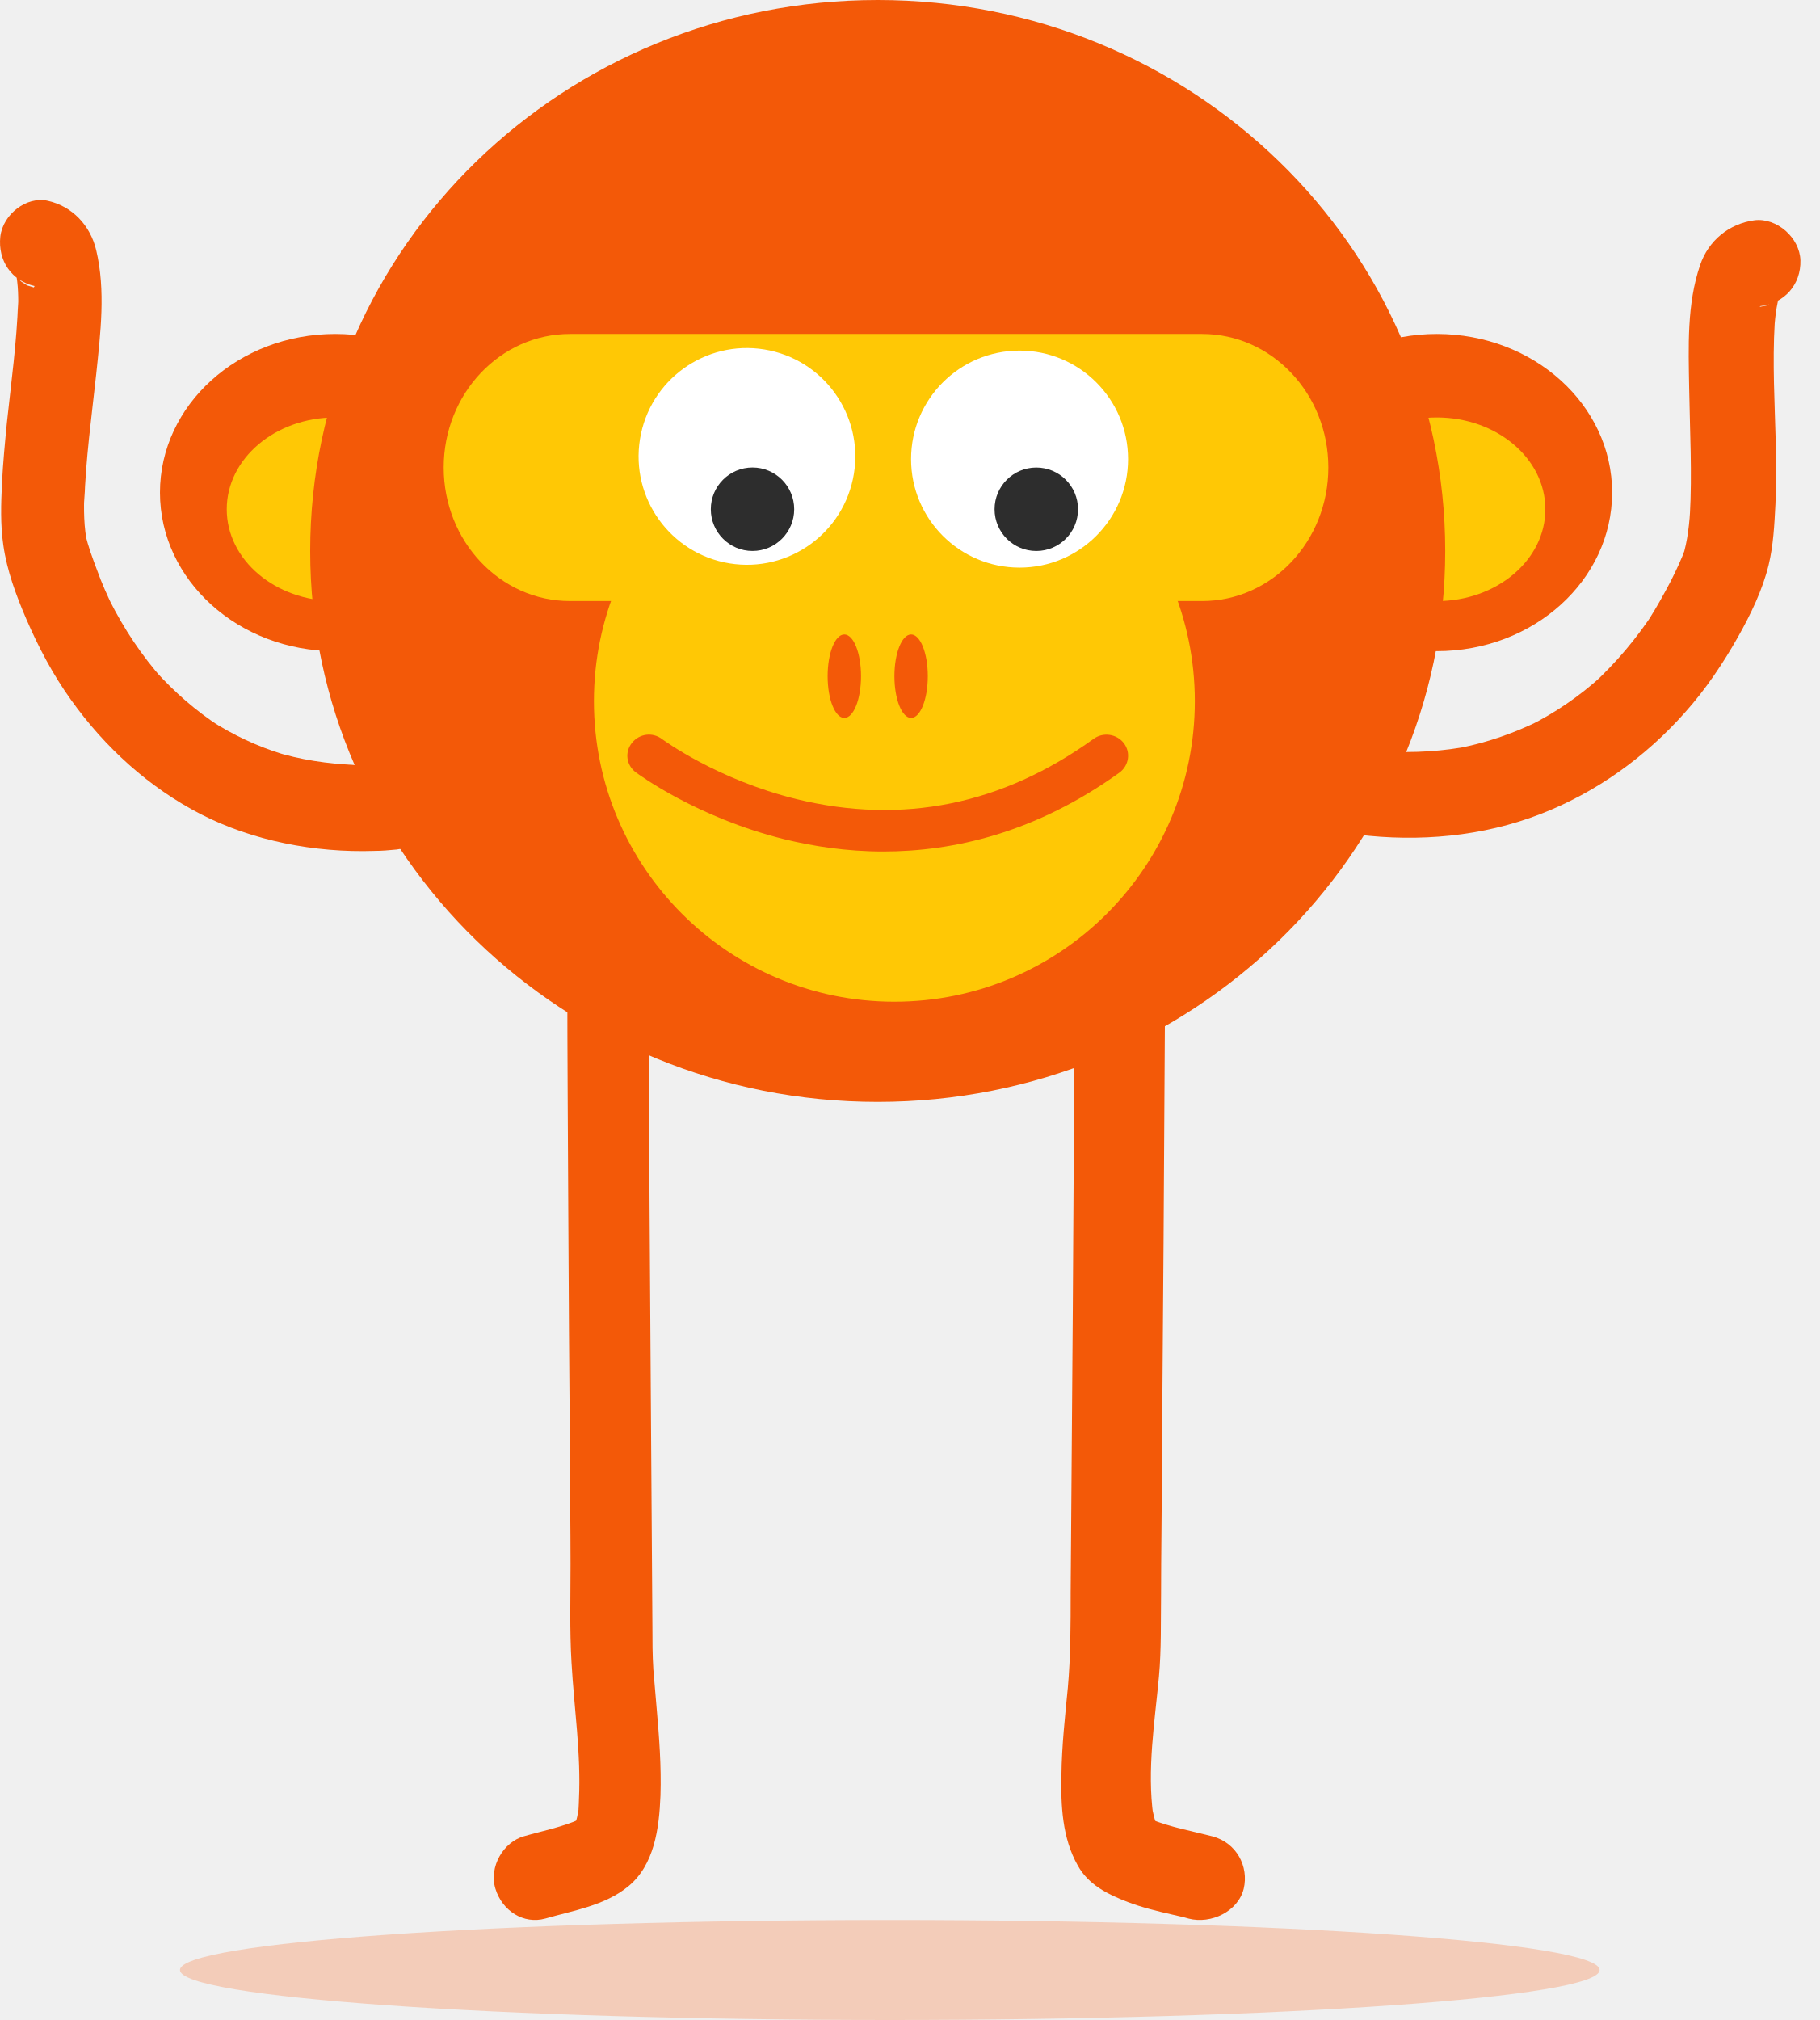
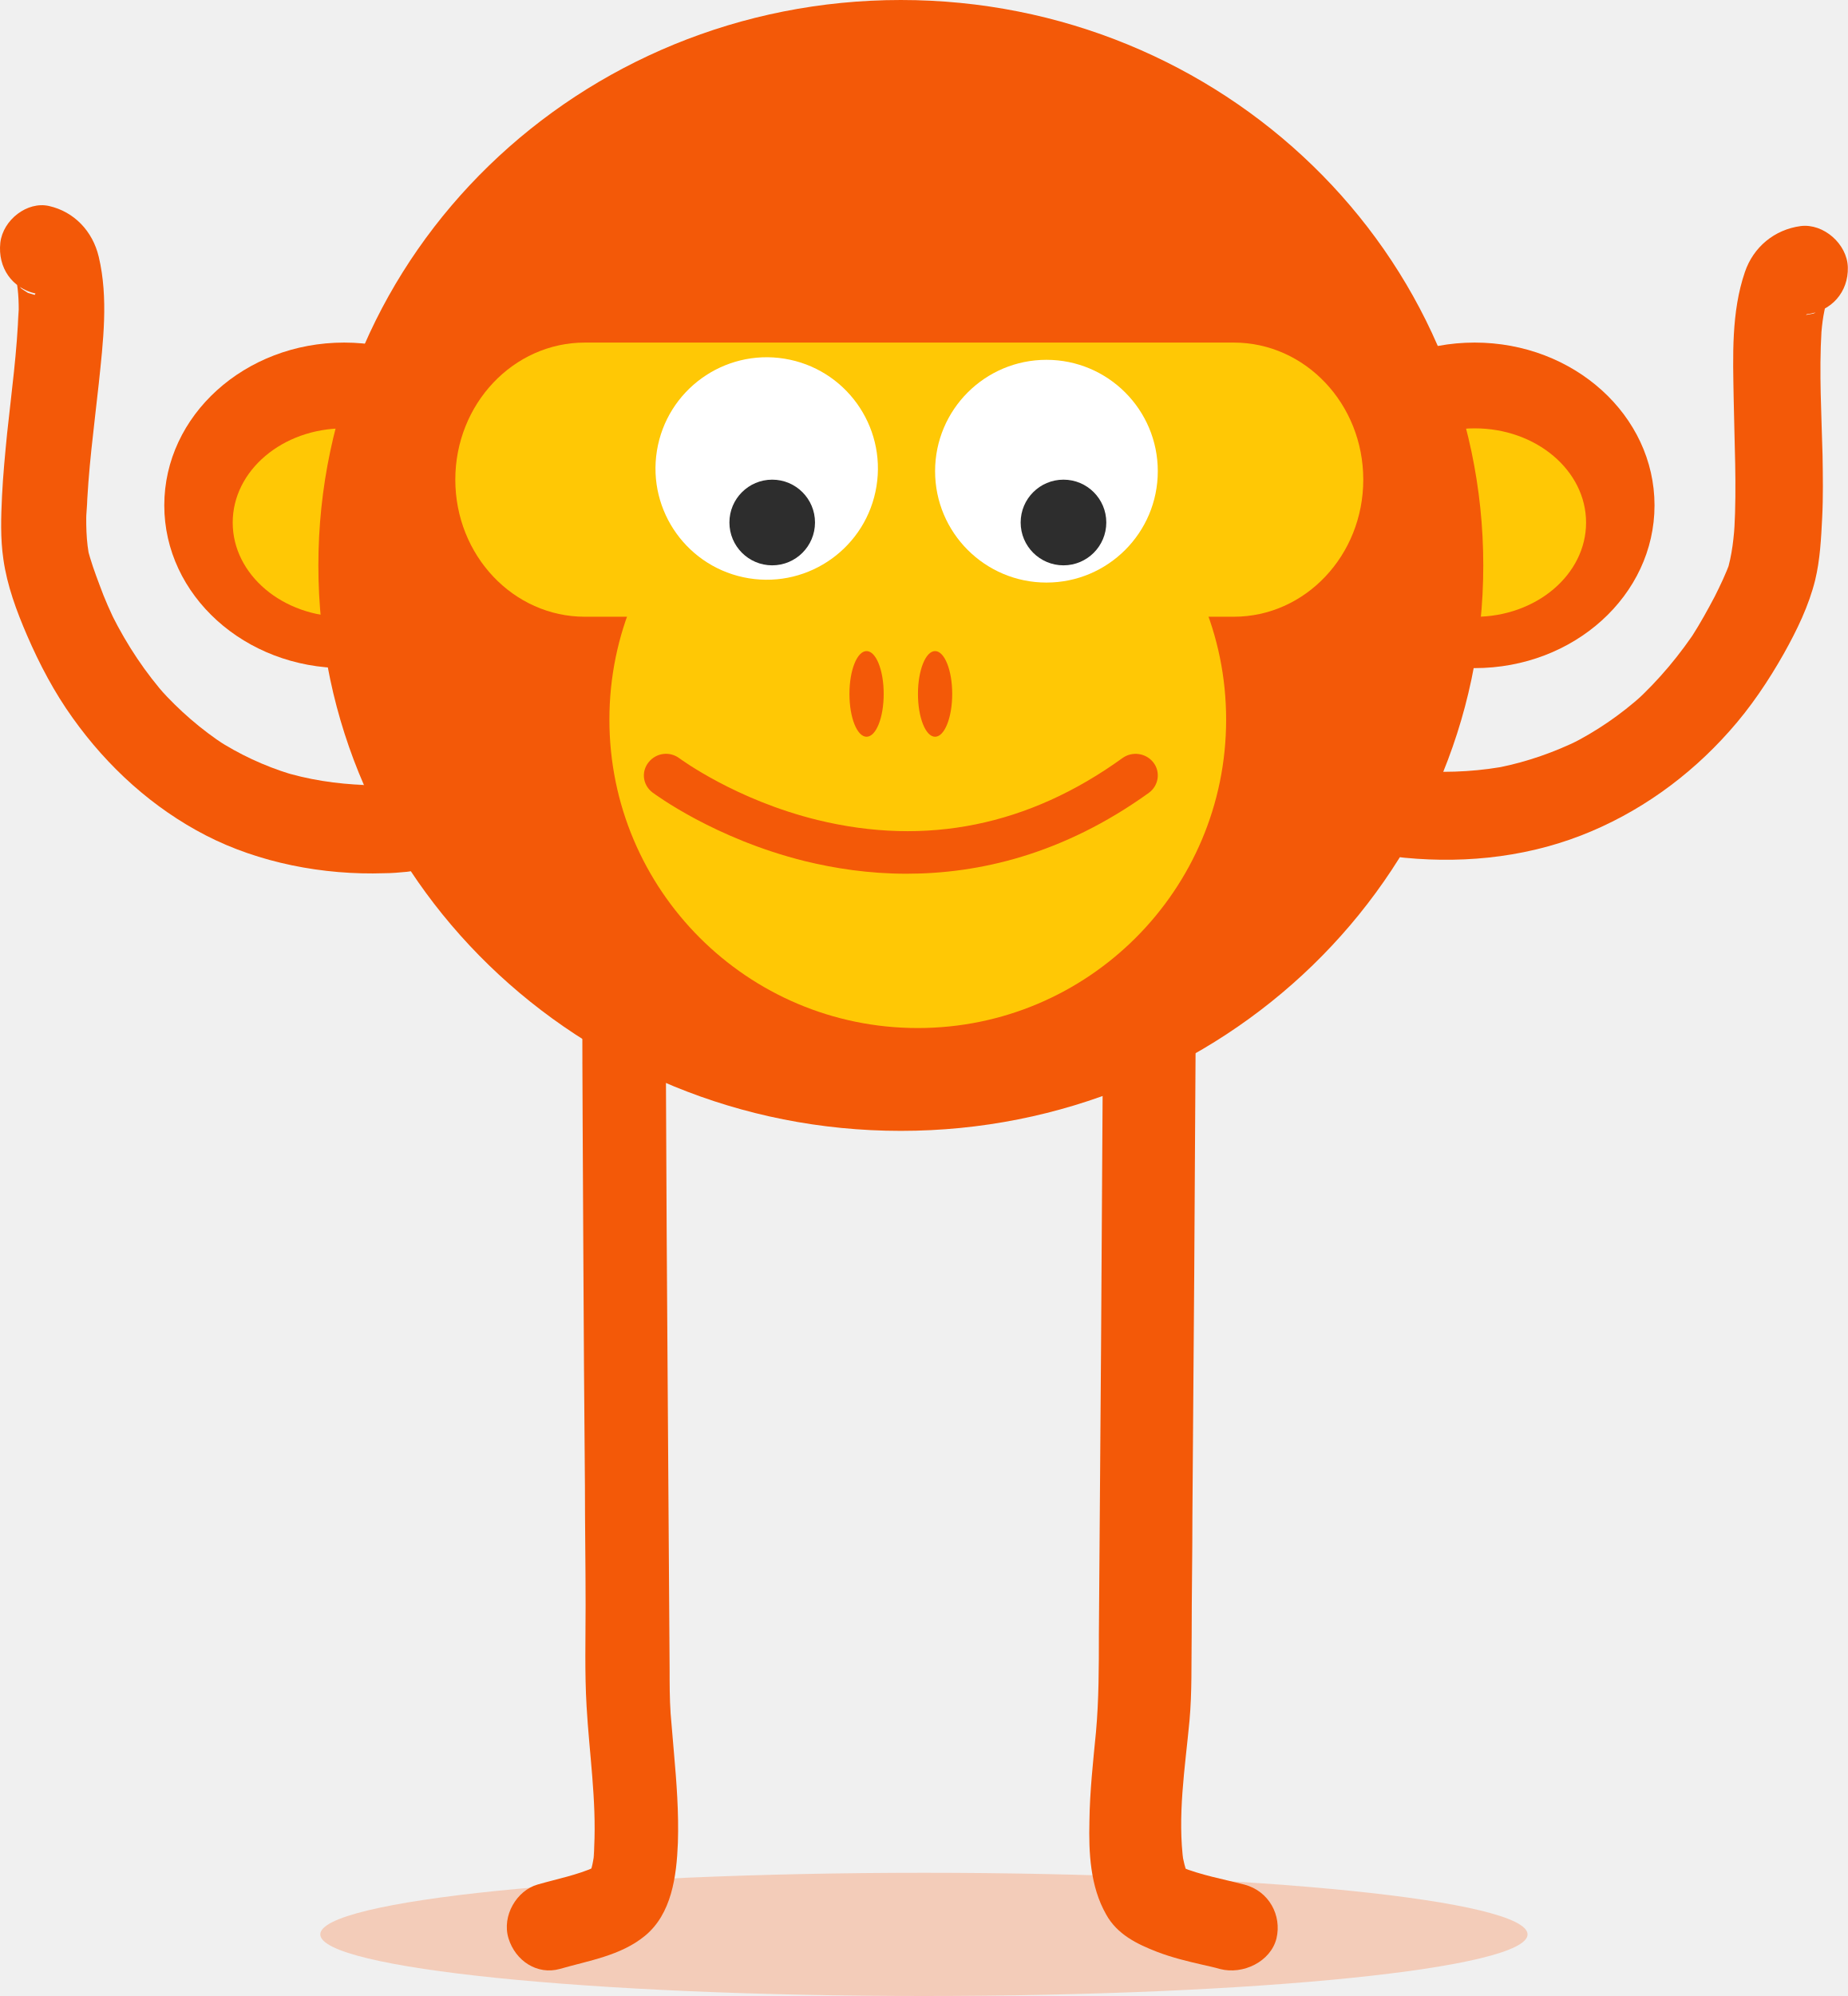
- <svg xmlns="http://www.w3.org/2000/svg" width="91" height="101" viewBox="0 0 91 101" fill="none">
-   <ellipse cx="44.5" cy="98.5" rx="35.5" ry="2.5" fill="#FF5500" fill-opacity="0.23" />
-   <path d="M28.356 37.194C28.356 41.104 28.356 44.997 28.372 48.907C28.372 52.817 28.404 56.71 28.421 60.62C28.437 64.547 28.469 68.456 28.501 72.383C28.501 74.33 28.533 76.259 28.533 78.206C28.533 79.847 28.485 81.506 28.582 83.131C28.711 85.416 29.065 87.684 28.953 89.986C28.953 90.257 28.92 90.528 28.888 90.782C28.904 90.595 28.936 90.409 28.969 90.223C28.92 90.629 28.84 91.052 28.678 91.425C28.743 91.255 28.807 91.086 28.888 90.917C28.823 91.069 28.743 91.222 28.662 91.357C28.775 91.222 28.872 91.069 28.985 90.934C28.92 91.019 28.84 91.086 28.759 91.154C28.888 91.035 29.033 90.934 29.162 90.815C28.969 90.968 28.743 91.069 28.533 91.171C28.695 91.103 28.856 91.035 29.017 90.951C28.114 91.357 27.131 91.543 26.196 91.814C25.18 92.102 24.439 93.337 24.777 94.438C25.116 95.538 26.18 96.232 27.276 95.927C28.678 95.521 30.242 95.284 31.419 94.319C32.724 93.253 32.966 91.425 33.031 89.783C33.079 88.31 32.966 86.838 32.837 85.382C32.789 84.756 32.725 84.113 32.676 83.487C32.628 82.759 32.628 82.031 32.628 81.32C32.596 76.615 32.563 71.892 32.531 67.187C32.499 62.499 32.467 57.793 32.45 53.105C32.434 48.382 32.418 43.677 32.418 38.955V37.194C32.418 36.077 31.483 35.011 30.387 35.062C29.291 35.113 28.356 35.993 28.356 37.194Z" fill="#F35908" />
-   <path d="M53.776 37.212C53.776 41.934 53.776 46.64 53.74 51.362C53.705 56.085 53.687 60.791 53.652 65.496C53.616 70.202 53.581 74.924 53.545 79.63C53.545 81.221 53.545 82.812 53.404 84.386C53.262 85.842 53.102 87.281 53.084 88.737C53.049 90.26 53.12 91.902 53.9 93.273C54.432 94.238 55.389 94.712 56.4 95.101C57.11 95.372 57.872 95.558 58.617 95.727C58.901 95.795 59.167 95.846 59.45 95.931C60.567 96.218 61.915 95.575 62.199 94.441C62.465 93.324 61.844 92.139 60.638 91.817C59.592 91.546 58.528 91.36 57.535 90.954C57.712 91.022 57.89 91.09 58.067 91.174C57.819 91.073 57.588 90.954 57.376 90.819C57.517 90.937 57.677 91.039 57.819 91.157C57.73 91.09 57.642 91.022 57.571 90.937C57.695 91.073 57.801 91.225 57.925 91.36C57.819 91.225 57.73 91.073 57.677 90.92C57.748 91.09 57.819 91.259 57.907 91.428C57.748 91.039 57.659 90.632 57.588 90.226C57.606 90.412 57.642 90.599 57.677 90.785C57.358 88.483 57.748 86.113 57.961 83.828C58.085 82.457 58.049 81.069 58.067 79.681C58.067 77.734 58.103 75.805 58.103 73.858C58.138 69.931 58.156 66.021 58.191 62.094C58.209 58.184 58.244 54.291 58.262 50.38C58.262 46.471 58.298 42.577 58.298 38.667V37.195C58.298 36.077 57.269 35.011 56.063 35.062C54.858 35.113 53.829 35.993 53.829 37.195L53.776 37.212Z" fill="#F35908" />
-   <path d="M87.988 15.359C87.971 15.359 87.936 15.359 87.919 15.359C88.108 15.325 88.279 15.29 88.467 15.256C88.399 15.256 88.33 15.29 88.262 15.325C88.433 15.239 88.604 15.153 88.775 15.068C88.707 15.102 88.638 15.153 88.587 15.188C88.724 15.068 88.878 14.931 89.015 14.794C88.93 14.88 88.861 14.965 88.793 15.068C88.895 14.914 88.998 14.76 89.101 14.606C88.998 14.777 88.912 14.965 88.861 15.153C88.912 14.982 88.981 14.811 89.032 14.623C88.827 15.29 88.758 15.992 88.724 16.677C88.724 16.488 88.741 16.317 88.758 16.129C88.638 18.148 88.758 20.167 88.81 22.169C88.827 23.179 88.844 24.206 88.793 25.215C88.741 26.242 88.69 27.269 88.45 28.261C88.142 29.51 87.56 30.708 86.926 31.837C86.173 33.172 85.3 34.473 84.273 35.619C82.287 37.861 79.821 39.623 77.048 40.701C74.137 41.831 70.97 42.105 67.888 41.728C67.511 41.677 67.135 41.625 66.758 41.557C65.645 41.369 64.789 40.171 65.046 39.041C65.32 37.895 66.381 37.125 67.563 37.33C68.299 37.467 69.052 37.553 69.805 37.604C69.617 37.604 69.446 37.587 69.258 37.57C70.713 37.655 72.185 37.57 73.623 37.279C73.435 37.313 73.264 37.347 73.076 37.382C74.428 37.108 75.746 36.646 76.996 36.03C76.825 36.115 76.654 36.201 76.483 36.286C77.784 35.636 78.982 34.815 80.061 33.84C79.924 33.959 79.77 34.096 79.633 34.233C80.831 33.138 81.876 31.889 82.766 30.52C82.663 30.674 82.561 30.828 82.458 30.982C82.852 30.366 83.211 29.716 83.554 29.065C83.828 28.518 84.101 27.953 84.307 27.371C84.255 27.542 84.187 27.713 84.136 27.902C84.41 27.046 84.495 26.139 84.547 25.249C84.547 25.438 84.529 25.609 84.512 25.797C84.632 23.658 84.512 21.519 84.478 19.38C84.444 17.344 84.358 15.205 85.026 13.254C85.437 12.039 86.464 11.184 87.748 11.012C88.861 10.876 90.008 11.885 90.042 13.014C90.077 14.229 89.238 15.171 88.039 15.307L87.988 15.359Z" fill="#F35908" />
-   <path d="M1.68 14.388C1.697 14.388 1.73 14.388 1.746 14.388C1.581 14.336 1.4 14.285 1.235 14.233C1.301 14.251 1.367 14.285 1.433 14.319C1.268 14.216 1.12 14.113 0.955 14.01C1.021 14.044 1.071 14.096 1.12 14.147C0.988 14.01 0.873 13.872 0.741 13.718C0.823 13.803 0.873 13.907 0.939 14.01C0.856 13.838 0.774 13.683 0.691 13.511C0.774 13.683 0.84 13.889 0.889 14.079C0.856 13.907 0.807 13.718 0.774 13.546C0.922 14.233 0.922 14.938 0.906 15.626C0.906 15.437 0.906 15.265 0.906 15.076C0.84 17.104 0.56 19.115 0.345 21.127C0.246 22.141 0.148 23.155 0.098 24.169C0.049 25.201 0.016 26.232 0.164 27.246C0.345 28.535 0.807 29.773 1.318 30.959C1.928 32.369 2.653 33.744 3.543 34.982C5.257 37.388 7.465 39.382 10.036 40.706C12.607 42.03 15.739 42.648 18.738 42.545C19.101 42.545 19.464 42.511 19.826 42.477C20.914 42.373 21.837 41.256 21.689 40.121C21.524 38.953 20.584 38.076 19.431 38.179C18.706 38.248 17.98 38.265 17.272 38.248C17.453 38.248 17.618 38.248 17.799 38.248C16.398 38.196 14.997 37.99 13.646 37.56C13.81 37.612 13.992 37.663 14.157 37.715C12.871 37.32 11.652 36.752 10.514 36.013C10.679 36.116 10.827 36.219 10.992 36.322C9.806 35.549 8.734 34.621 7.778 33.555C7.91 33.692 8.026 33.83 8.157 33.985C7.086 32.781 6.196 31.441 5.471 29.997C5.553 30.169 5.636 30.323 5.718 30.495C5.389 29.842 5.092 29.171 4.845 28.484C4.63 27.917 4.416 27.332 4.268 26.73C4.301 26.902 4.35 27.091 4.383 27.263C4.185 26.387 4.185 25.458 4.218 24.564C4.218 24.754 4.218 24.925 4.218 25.115C4.284 22.966 4.581 20.834 4.812 18.703C5.026 16.657 5.29 14.525 4.812 12.514C4.515 11.259 3.609 10.314 2.389 10.039C1.334 9.798 0.148 10.709 0.016 11.827C-0.116 13.047 0.593 14.044 1.73 14.302L1.68 14.388Z" fill="#F35908" />
-   <path d="M71.859 32.558C76.7 32.558 80.625 29.007 80.625 24.627C80.625 20.247 76.7 16.697 71.859 16.697C67.019 16.697 63.094 20.247 63.094 24.627C63.094 29.007 67.019 32.558 71.859 32.558Z" fill="#F35908" />
-   <path d="M71.86 30.055C74.857 30.055 77.286 27.999 77.286 25.463C77.286 22.928 74.857 20.872 71.86 20.872C68.863 20.872 66.434 22.928 66.434 25.463C66.434 27.999 68.863 30.055 71.86 30.055Z" fill="#FFC805" />
-   <path d="M16.765 32.558C21.606 32.558 25.53 29.007 25.53 24.627C25.53 20.247 21.606 16.697 16.765 16.697C11.924 16.697 8 20.247 8 24.627C8 29.007 11.924 32.558 16.765 32.558Z" fill="#F35908" />
-   <path d="M16.766 30.055C19.763 30.055 22.192 27.999 22.192 25.463C22.192 22.928 19.763 20.872 16.766 20.872C13.769 20.872 11.34 22.928 11.34 25.463C11.34 27.999 13.769 30.055 16.766 30.055Z" fill="#FFC805" />
-   <path d="M43.895 55.096C59.571 55.096 72.278 42.762 72.278 27.548C72.278 12.334 59.571 0 43.895 0C28.22 0 15.513 12.334 15.513 27.548C15.513 42.762 28.22 55.096 43.895 55.096Z" fill="#F35908" />
-   <path d="M44.729 50.086C53.028 50.086 59.755 43.359 59.755 35.06C59.755 26.762 53.028 20.034 44.729 20.034C36.43 20.034 29.703 26.762 29.703 35.06C29.703 43.359 36.43 50.086 44.729 50.086Z" fill="#FFC805" />
-   <path d="M60.12 16.697H28.504C25.017 16.697 22.19 19.687 22.19 23.375C22.19 27.063 25.017 30.053 28.504 30.053H60.12C63.607 30.053 66.433 27.063 66.433 23.375C66.433 19.687 63.607 16.697 60.12 16.697Z" fill="#FFC805" />
-   <path d="M42.705 23.687C43.184 20.733 41.176 17.95 38.222 17.472C35.268 16.993 32.485 19 32.007 21.954C31.528 24.909 33.535 27.692 36.489 28.17C39.444 28.649 42.227 26.642 42.705 23.687Z" fill="white" />
-   <path d="M37.634 27.549C38.785 27.549 39.719 26.614 39.719 25.462C39.719 24.309 38.785 23.375 37.634 23.375C36.482 23.375 35.549 24.309 35.549 25.462C35.549 26.614 36.482 27.549 37.634 27.549Z" fill="#2D2D2D" />
-   <path d="M50.99 28.382C53.987 28.382 56.416 25.953 56.416 22.956C56.416 19.959 53.987 17.53 50.99 17.53C47.994 17.53 45.564 19.959 45.564 22.956C45.564 25.953 47.994 28.382 50.99 28.382Z" fill="white" />
-   <path d="M51.827 27.55C52.979 27.55 53.913 26.616 53.913 25.463C53.913 24.311 52.979 23.377 51.827 23.377C50.674 23.377 49.74 24.311 49.74 25.463C49.74 26.616 50.674 27.55 51.827 27.55Z" fill="#2D2D2D" />
-   <path d="M42.226 35.896C41.765 35.896 41.391 34.969 41.391 33.809C41.391 32.65 41.765 31.723 42.226 31.723C42.687 31.723 43.061 32.65 43.061 33.809C43.061 34.969 42.687 35.896 42.226 35.896Z" fill="#F35908" />
-   <path d="M45.566 35.896C46.027 35.896 46.401 34.962 46.401 33.809C46.401 32.657 46.027 31.723 45.566 31.723C45.105 31.723 44.731 32.657 44.731 33.809C44.731 34.962 45.105 35.896 45.566 35.896Z" fill="#F35908" />
-   <path d="M44.169 42.575C42.319 42.575 40.655 42.309 39.229 41.962C34.816 40.868 31.913 38.698 31.794 38.615C31.319 38.251 31.234 37.605 31.607 37.141C31.981 36.677 32.643 36.594 33.118 36.959C33.169 36.992 35.851 38.98 39.84 39.957C45.136 41.249 50.127 40.239 54.694 36.942C55.169 36.594 55.848 36.693 56.204 37.157C56.561 37.621 56.459 38.284 55.984 38.632C51.791 41.647 47.683 42.575 44.169 42.575Z" fill="#F35908" />
+ <svg xmlns="http://www.w3.org/2000/svg" width="75" height="81" viewBox="0 0 75 81" fill="none">
+   <ellipse cx="37.5" cy="78.5" rx="24.5" ry="2.5" fill="#FF5500" fill-opacity="0.23" />
+   <path d="M23.62 30.981C23.62 34.238 23.62 37.48 23.634 40.737C23.634 43.994 23.66 47.236 23.674 50.493C23.687 53.764 23.714 57.02 23.741 60.291C23.741 61.913 23.768 63.52 23.768 65.141C23.768 66.509 23.728 67.89 23.808 69.244C23.916 71.147 24.211 73.036 24.117 74.954C24.117 75.179 24.09 75.405 24.063 75.616C24.077 75.461 24.104 75.306 24.13 75.151C24.09 75.489 24.023 75.842 23.889 76.152C23.942 76.011 23.996 75.87 24.063 75.729C24.01 75.856 23.942 75.983 23.875 76.096C23.969 75.983 24.05 75.856 24.144 75.743C24.09 75.814 24.023 75.87 23.956 75.926C24.063 75.828 24.184 75.743 24.291 75.644C24.13 75.771 23.942 75.856 23.768 75.94C23.902 75.884 24.036 75.828 24.171 75.757C23.419 76.096 22.6 76.251 21.821 76.476C20.975 76.716 20.358 77.745 20.639 78.661C20.921 79.578 21.808 80.156 22.721 79.902C23.889 79.564 25.191 79.366 26.171 78.563C27.259 77.674 27.46 76.152 27.514 74.784C27.554 73.558 27.46 72.331 27.353 71.119C27.313 70.597 27.259 70.061 27.219 69.54C27.178 68.933 27.178 68.327 27.178 67.735C27.151 63.816 27.125 59.883 27.098 55.963C27.071 52.058 27.044 48.139 27.031 44.233C27.017 40.3 27.004 36.381 27.004 32.447V30.981C27.004 30.05 26.225 29.162 25.312 29.205C24.399 29.247 23.62 29.98 23.62 30.981Z" fill="#F35908" />
+   <path d="M44.793 30.995C44.793 34.929 44.793 38.848 44.763 42.782C44.734 46.716 44.719 50.635 44.69 54.555C44.66 58.474 44.63 62.408 44.601 66.328C44.601 67.653 44.601 68.978 44.483 70.289C44.365 71.502 44.232 72.7 44.217 73.913C44.187 75.182 44.246 76.549 44.896 77.691C45.339 78.495 46.137 78.89 46.979 79.214C47.57 79.44 48.205 79.595 48.825 79.736C49.062 79.792 49.283 79.835 49.519 79.905C50.45 80.145 51.572 79.609 51.809 78.664C52.03 77.734 51.513 76.747 50.509 76.479C49.638 76.253 48.751 76.098 47.924 75.76C48.072 75.816 48.22 75.873 48.367 75.943C48.16 75.859 47.968 75.76 47.791 75.647C47.909 75.746 48.042 75.83 48.16 75.929C48.087 75.873 48.013 75.816 47.954 75.746C48.057 75.859 48.146 75.985 48.249 76.098C48.16 75.985 48.087 75.859 48.042 75.732C48.101 75.873 48.16 76.014 48.234 76.155C48.101 75.83 48.028 75.492 47.968 75.154C47.983 75.309 48.013 75.464 48.042 75.619C47.776 73.701 48.101 71.728 48.279 69.824C48.382 68.682 48.352 67.526 48.367 66.37C48.367 64.748 48.397 63.141 48.397 61.52C48.426 58.249 48.441 54.992 48.471 51.721C48.485 48.464 48.515 45.221 48.53 41.964C48.53 38.707 48.559 35.465 48.559 32.208V30.981C48.559 30.05 47.703 29.162 46.698 29.205C45.694 29.247 44.837 29.98 44.837 30.981L44.793 30.995Z" fill="#F35908" />
+   <path d="M73.288 12.794C73.274 12.794 73.245 12.794 73.231 12.794C73.388 12.766 73.531 12.737 73.687 12.709C73.63 12.709 73.573 12.737 73.516 12.766C73.659 12.694 73.801 12.623 73.944 12.552C73.887 12.58 73.83 12.623 73.787 12.652C73.901 12.552 74.03 12.438 74.144 12.324C74.072 12.395 74.015 12.466 73.958 12.552C74.044 12.424 74.129 12.295 74.215 12.167C74.129 12.31 74.058 12.466 74.015 12.623C74.058 12.481 74.115 12.338 74.158 12.181C73.987 12.737 73.93 13.322 73.901 13.892C73.901 13.735 73.915 13.592 73.93 13.436C73.83 15.117 73.93 16.799 73.973 18.467C73.987 19.308 74.001 20.163 73.958 21.004C73.915 21.859 73.873 22.714 73.673 23.541C73.416 24.582 72.931 25.579 72.404 26.52C71.776 27.632 71.049 28.715 70.194 29.67C68.539 31.537 66.486 33.005 64.175 33.903C61.751 34.844 59.113 35.072 56.546 34.758C56.232 34.716 55.919 34.673 55.605 34.616C54.678 34.459 53.965 33.461 54.179 32.521C54.407 31.566 55.291 30.924 56.275 31.095C56.888 31.209 57.516 31.281 58.143 31.323C57.986 31.323 57.844 31.309 57.687 31.295C58.899 31.366 60.126 31.295 61.323 31.052C61.166 31.081 61.024 31.11 60.867 31.138C61.994 30.91 63.092 30.525 64.133 30.012C63.99 30.083 63.847 30.155 63.705 30.226C64.789 29.684 65.787 29 66.685 28.188C66.571 28.287 66.443 28.401 66.329 28.515C67.327 27.603 68.197 26.563 68.939 25.422C68.853 25.551 68.767 25.679 68.682 25.807C69.01 25.294 69.309 24.753 69.595 24.211C69.823 23.755 70.051 23.285 70.222 22.8C70.179 22.942 70.122 23.085 70.079 23.242C70.308 22.529 70.379 21.774 70.422 21.033C70.422 21.189 70.407 21.332 70.393 21.489C70.493 19.707 70.393 17.925 70.365 16.144C70.336 14.448 70.265 12.666 70.821 11.041C71.163 10.029 72.019 9.316 73.088 9.174C74.015 9.06 74.971 9.901 74.999 10.842C75.028 11.854 74.329 12.637 73.331 12.752L73.288 12.794Z" fill="#F35908" />
+   <path d="M1.4 11.982C1.413 11.982 1.441 11.982 1.455 11.982C1.317 11.94 1.166 11.897 1.029 11.854C1.084 11.868 1.139 11.897 1.194 11.925C1.056 11.839 0.933 11.753 0.796 11.668C0.85 11.696 0.892 11.739 0.933 11.782C0.823 11.668 0.727 11.553 0.617 11.424C0.686 11.496 0.727 11.582 0.782 11.668C0.713 11.524 0.645 11.396 0.576 11.252C0.645 11.396 0.699 11.567 0.741 11.725C0.713 11.582 0.672 11.424 0.645 11.281C0.768 11.854 0.768 12.441 0.754 13.014C0.754 12.856 0.754 12.713 0.754 12.555C0.699 14.245 0.466 15.92 0.288 17.595C0.205 18.44 0.123 19.285 0.082 20.13C0.041 20.989 0.013 21.848 0.137 22.693C0.288 23.767 0.672 24.797 1.098 25.785C1.606 26.96 2.21 28.105 2.951 29.136C4.379 31.141 6.218 32.801 8.36 33.904C10.501 35.007 13.11 35.522 15.608 35.436C15.91 35.436 16.212 35.407 16.514 35.379C17.42 35.293 18.189 34.362 18.065 33.417C17.928 32.444 17.145 31.713 16.184 31.799C15.581 31.857 14.976 31.871 14.386 31.857C14.537 31.857 14.674 31.857 14.825 31.857C13.659 31.814 12.492 31.642 11.366 31.284C11.503 31.327 11.654 31.37 11.792 31.413C10.721 31.083 9.705 30.611 8.758 29.995C8.895 30.081 9.019 30.167 9.156 30.253C8.167 29.608 7.275 28.835 6.479 27.948C6.589 28.062 6.685 28.177 6.795 28.305C5.902 27.303 5.161 26.186 4.557 24.984C4.626 25.127 4.694 25.256 4.763 25.399C4.488 24.855 4.241 24.296 4.035 23.724C3.857 23.251 3.678 22.764 3.555 22.263C3.582 22.406 3.624 22.564 3.651 22.707C3.486 21.977 3.486 21.204 3.514 20.459C3.514 20.616 3.514 20.76 3.514 20.917C3.569 19.127 3.816 17.352 4.008 15.576C4.186 13.873 4.406 12.097 4.008 10.422C3.761 9.377 3.006 8.589 1.99 8.36C1.111 8.159 0.123 8.918 0.013 9.849C-0.097 10.866 0.494 11.696 1.441 11.911L1.4 11.982Z" fill="#F35908" />
+   <path d="M59.852 27.113C63.884 27.113 67.153 24.156 67.153 20.508C67.153 16.86 63.884 13.902 59.852 13.902C55.819 13.902 52.551 16.86 52.551 20.508C52.551 24.156 55.819 27.113 59.852 27.113Z" fill="#F35908" />
+   <path d="M59.855 25.031C62.352 25.031 64.375 23.319 64.375 21.207C64.375 19.095 62.352 17.383 59.855 17.383C57.359 17.383 55.336 19.095 55.336 21.207C55.336 23.319 57.359 25.031 59.855 25.031Z" fill="#FFC805" />
+   <path d="M13.969 27.113C18.001 27.113 21.27 24.156 21.27 20.508C21.27 16.86 18.001 13.902 13.969 13.902C9.937 13.902 6.668 16.86 6.668 20.508C6.668 24.156 9.937 27.113 13.969 27.113Z" fill="#F35908" />
+   <path d="M13.965 25.031C16.461 25.031 18.485 23.319 18.485 21.207C18.485 19.095 16.461 17.383 13.965 17.383C11.469 17.383 9.445 19.095 9.445 21.207C9.445 23.319 11.469 25.031 13.965 25.031Z" fill="#FFC805" />
+   <path d="M36.563 45.892C49.619 45.892 60.203 35.618 60.203 22.946C60.203 10.273 49.619 0 36.563 0C23.506 0 12.922 10.273 12.922 22.946C12.922 35.618 23.506 45.892 36.563 45.892Z" fill="#F35908" />
+   <path d="M37.25 41.719C44.162 41.719 49.766 36.116 49.766 29.203C49.766 22.291 44.162 16.688 37.25 16.688C30.338 16.688 24.734 22.291 24.734 29.203C24.734 36.116 30.338 41.719 37.25 41.719Z" fill="#FFC805" />
+   <path d="M50.074 13.902H23.739C20.835 13.902 18.48 16.393 18.48 19.465C18.48 22.537 20.835 25.028 23.739 25.028H50.074C52.978 25.028 55.332 22.537 55.332 19.465C55.332 16.393 52.978 13.902 50.074 13.902Z" fill="#FFC805" />
+   <path d="M35.574 19.734C35.973 17.273 34.301 14.955 31.84 14.556C29.38 14.158 27.062 15.83 26.663 18.291C26.265 20.751 27.936 23.069 30.397 23.468C32.858 23.866 35.176 22.195 35.574 19.734Z" fill="white" />
+   <path d="M31.342 22.942C32.301 22.942 33.079 22.163 33.079 21.203C33.079 20.243 32.301 19.465 31.342 19.465C30.383 19.465 29.605 20.243 29.605 21.203C29.605 22.163 30.383 22.942 31.342 22.942Z" fill="#2D2D2D" />
+   <path d="M42.473 23.641C44.969 23.641 46.992 21.617 46.992 19.121C46.992 16.625 44.969 14.602 42.473 14.602C39.977 14.602 37.953 16.625 37.953 19.121C37.953 21.617 39.977 23.641 42.473 23.641Z" fill="white" />
+   <path d="M43.164 22.942C44.124 22.942 44.902 22.163 44.902 21.203C44.902 20.243 44.124 19.465 43.164 19.465C42.204 19.465 41.426 20.243 41.426 21.203C41.426 22.163 42.204 22.942 43.164 22.942Z" fill="#2D2D2D" />
+   <path d="M35.172 29.898C34.788 29.898 34.477 29.126 34.477 28.16C34.477 27.195 34.788 26.422 35.172 26.422C35.556 26.422 35.867 27.195 35.867 28.16C35.867 29.126 35.556 29.898 35.172 29.898Z" fill="#F35908" />
+   <path d="M37.953 29.898C38.337 29.898 38.648 29.12 38.648 28.16C38.648 27.2 38.337 26.422 37.953 26.422C37.569 26.422 37.258 27.2 37.258 28.16C37.258 29.12 37.569 29.898 37.953 29.898Z" fill="#F35908" />
+   <path d="M36.79 35.457C35.249 35.457 33.863 35.236 32.675 34.947C28.999 34.036 26.581 32.228 26.482 32.159C26.087 31.856 26.016 31.317 26.327 30.931C26.638 30.545 27.189 30.476 27.585 30.779C27.628 30.807 29.862 32.463 33.184 33.277C37.596 34.353 41.753 33.511 45.556 30.765C45.952 30.476 46.518 30.558 46.815 30.945C47.112 31.331 47.027 31.883 46.631 32.173C43.139 34.684 39.717 35.457 36.79 35.457Z" fill="#F35908" />
</svg>
